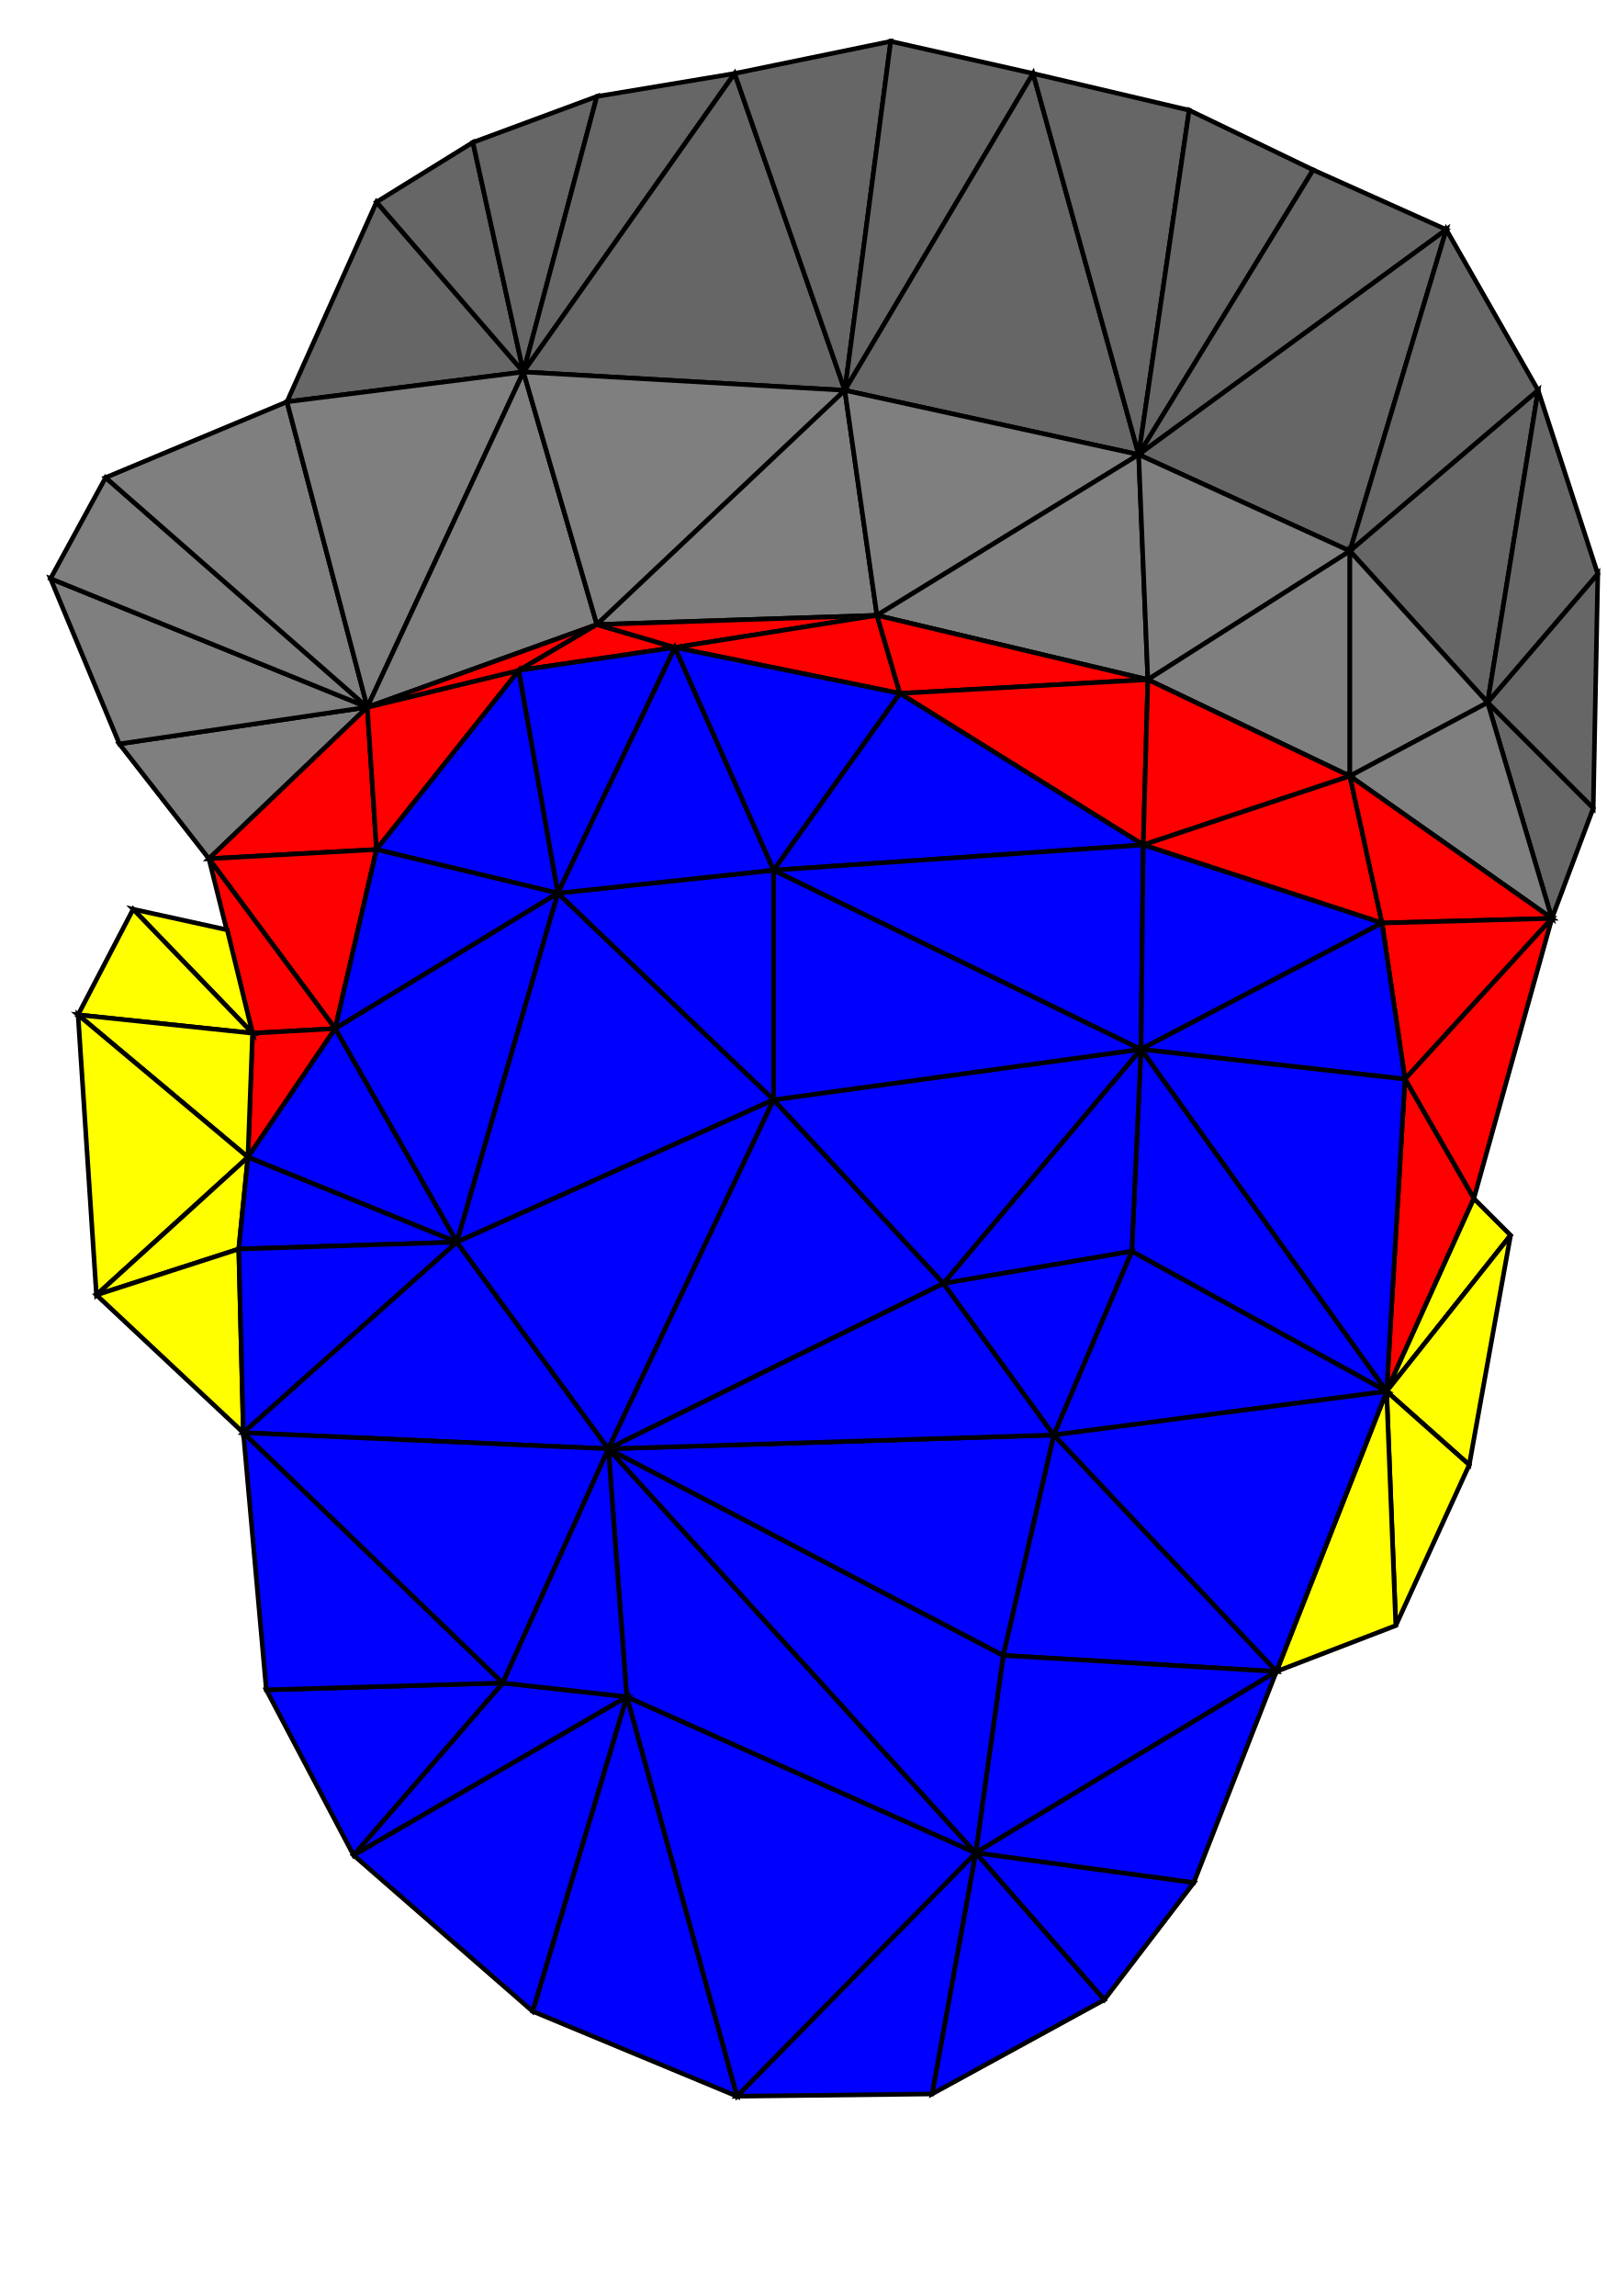
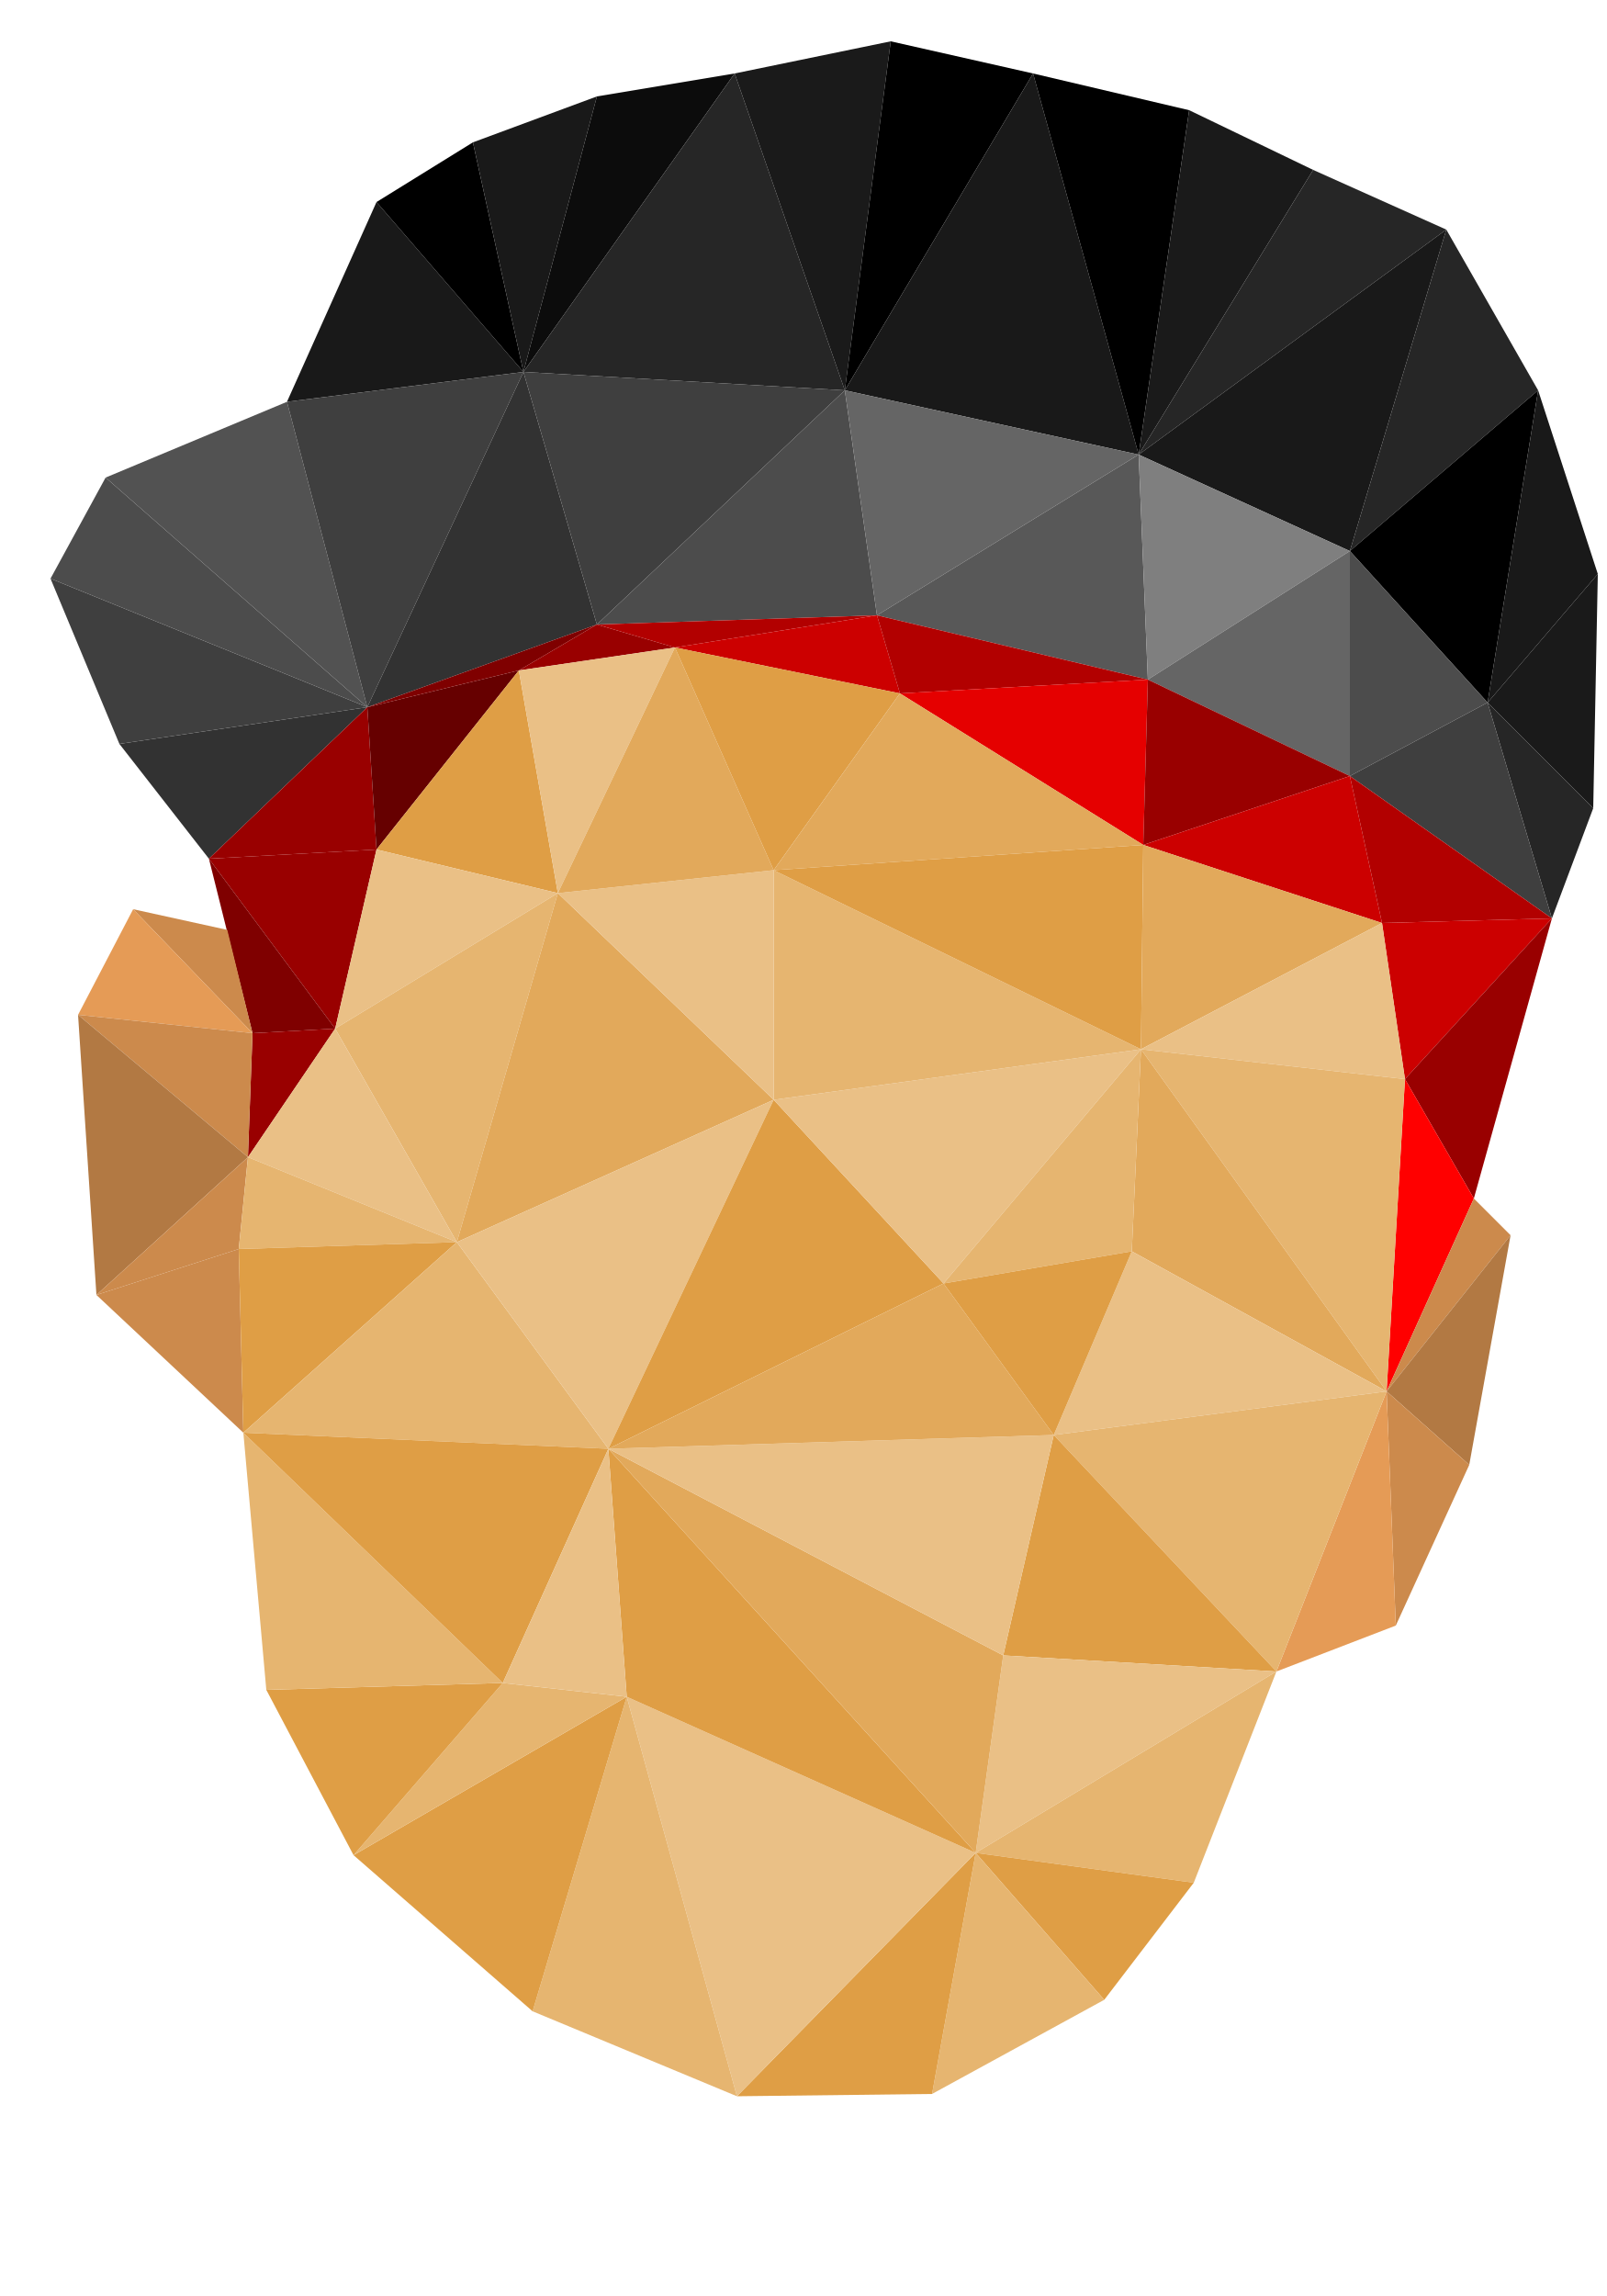
<svg xmlns="http://www.w3.org/2000/svg" width="700" height="1000">
  <g>
    <rect fill="#FFF" id="canvas_background" height="1002" width="702" y="-1" x="-1" />
    <g display="none" overflow="visible" y="0" x="0" height="100%" width="100%" id="canvasGrid">
      <rect fill="url(#gridpattern)" stroke-width="0" y="0" x="0" height="100%" width="100%" />
    </g>
  </g>
  <g>
-     <path d="M125 175 L164 88 L228 162 Z" fill="#666666" stroke="#000000" stroke-width="2" />
-     <path d="M164 88 L228 162 L206 62 Z" fill="#666666" stroke="#000000" stroke-width="2" />
-     <path d="M260 42 L228 162 L206 62 Z" fill="#666666" stroke="#000000" stroke-width="2" />
-     <path d="M260 42 L228 162 L320 32 Z" fill="#666666" stroke="#000000" stroke-width="2" />
-     <path d="M368 170 L228 162 L320 32 Z" fill="#666666" stroke="#000000" stroke-width="2" />
-     <path d="M368 170 L388 18 L320 32 Z" fill="#666666" stroke="#000000" stroke-width="2" />
-     <path d="M368 170 L388 18 L450 32 Z" fill="#666666" stroke="#000000" stroke-width="2" />
-     <path d="M368 170 L496 198 L450 32 Z" fill="#666666" stroke="#000000" stroke-width="2" />
-     <path d="M518 48 L496 198 L450 32 Z" fill="#666666" stroke="#000000" stroke-width="2" />
-     <path d="M518 48 L496 198 L572 74 Z" fill="#666666" stroke="#000000" stroke-width="2" />
-     <path d="M630 100 L496 198 L572 74 Z" fill="#666666" stroke="#000000" stroke-width="2" />
-     <path d="M630 100 L496 198 L588 240 Z" fill="#666666" stroke="#000000" stroke-width="2" />
-     <path d="M630 100 L670 170 L588 240 Z" fill="#666666" stroke="#000000" stroke-width="2" />
-     <path d="M648 306 L670 170 L588 240 Z" fill="#666666" stroke="#000000" stroke-width="2" />
-     <path d="M648 306 L670 170 L696 250 Z" fill="#666666" stroke="#000000" stroke-width="2" />
-     <path d="M648 306 L694 352 L696 250 Z" fill="#666666" stroke="#000000" stroke-width="2" />
-     <path d="M648 306 L694 352 L676 400 Z" fill="#666666" stroke="#000000" stroke-width="2" />
-     <path d="M91 374 L160 308 L52 324 Z" fill="#7f7f7f" stroke="#000000" stroke-width="2" />
-     <path d="M22 252 L160 308 L52 324 Z" fill="#7f7f7f" stroke="#000000" stroke-width="2" />
-     <path d="M22 252 L160 308 L46 208 Z" fill="#7f7f7f" stroke="#000000" stroke-width="2" />
-     <path d="M125 175 L160 308 L46 208 Z" fill="#7f7f7f" stroke="#000000" stroke-width="2" />
-     <path d="M125 175 L160 308 L228 162 Z" fill="#7f7f7f" stroke="#000000" stroke-width="2" />
-     <path d="M260 272 L160 308 L228 162 Z" fill="#7f7f7f" stroke="#000000" stroke-width="2" />
-     <path d="M260 272 L368 170 L228 162 Z" fill="#7f7f7f" stroke="#000000" stroke-width="2" />
-     <path d="M260 272 L368 170 L382 268 Z" fill="#7f7f7f" stroke="#000000" stroke-width="2" />
-     <path d="M496 198 L368 170 L382 268 Z" fill="#7f7f7f" stroke="#000000" stroke-width="2" />
-     <path d="M496 198 L500 296 L382 268 Z" fill="#7f7f7f" stroke="#000000" stroke-width="2" />
-     <path d="M496 198 L500 296 L588 240 Z" fill="#7f7f7f" stroke="#000000" stroke-width="2" />
-     <path d="M588 338 L500 296 L588 240 Z" fill="#7f7f7f" stroke="#000000" stroke-width="2" />
-     <path d="M588 338 L648 306 L588 240 Z" fill="#7f7f7f" stroke="#000000" stroke-width="2" />
-     <path d="M588 338 L648 306 L676 400 Z" fill="#7f7f7f" stroke="#000000" stroke-width="2" />
-     <path d="M91 374 L160 308 L164 370 Z" fill="#FF0000" stroke="#000000" stroke-width="2" />
-     <path d="M91 374 L146 448 L164 370 Z" fill="#FF0000" stroke="#000000" stroke-width="2" />
-     <path d="M91 374 L146 448 L110 450 Z" fill="#FF0000" stroke="#000000" stroke-width="2" />
-     <path d="M108 504 L146 448 L110 450 Z" fill="#FF0000" stroke="#000000" stroke-width="2" />
-     <path d="M226 292 L160 308 L164 370 Z" fill="#FF0000" stroke="#000000" stroke-width="2" />
-     <path d="M226 292 L160 308 L260 272 Z" fill="#FF0000" stroke="#000000" stroke-width="2" />
-     <path d="M226 292 L294 282 L260 272 Z" fill="#FF0000" stroke="#000000" stroke-width="2" />
-     <path d="M382 268 L294 282 L260 272 Z" fill="#FF0000" stroke="#000000" stroke-width="2" />
-     <path d="M382 268 L294 282 L392 302 Z" fill="#FF0000" stroke="#000000" stroke-width="2" />
-     <path d="M382 268 L500 296 L392 302 Z" fill="#FF0000" stroke="#000000" stroke-width="2" />
-     <path d="M498 368 L500 296 L392 302 Z" fill="#FF0000" stroke="#000000" stroke-width="2" />
-     <path d="M498 368 L500 296 L588 338 Z" fill="#FF0000" stroke="#000000" stroke-width="2" />
-     <path d="M498 368 L602 402 L588 338 Z" fill="#FF0000" stroke="#000000" stroke-width="2" />
-     <path d="M676 400 L602 402 L588 338 Z" fill="#FF0000" stroke="#000000" stroke-width="2" />
-     <path d="M676 400 L602 402 L612 470 Z" fill="#FF0000" stroke="#000000" stroke-width="2" />
-     <path d="M676 400 L642 522 L612 470 Z" fill="#FF0000" stroke="#000000" stroke-width="2" />
-     <path d="M604 606 L642 522 L612 470 Z" fill="#FF0000" stroke="#000000" stroke-width="2" />
-     <path d="M58 396 L110 450 L99 405 Z" fill="#ffff00" stroke="#000000" stroke-width="2" />
-     <path d="M58 396 L110 450 L34 442 Z" fill="#ffff00" stroke="#000000" stroke-width="2" />
-     <path d="M110 450 L108 504 L34 442 Z" fill="#ffff00" stroke="#000000" stroke-width="2" />
-     <path d="M42 564 L108 504 L34 442 Z" fill="#ffff00" stroke="#000000" stroke-width="2" />
-     <path d="M42 564 L108 504 L104 544 Z" fill="#ffff00" stroke="#000000" stroke-width="2" />
-     <path d="M42 564 L106 624 L104 544 Z" fill="#ffff00" stroke="#000000" stroke-width="2" />
-     <path d="M604 606 L642 522 L658 538 Z" fill="#ffff00" stroke="#000000" stroke-width="2" />
-     <path d="M604 606 L640 638 L658 538 Z" fill="#ffff00" stroke="#000000" stroke-width="2" />
-     <path d="M604 606 L640 638 L608 708 Z" fill="#ffff00" stroke="#000000" stroke-width="2" />
-     <path d="M604 606 L556 728 L608 708 Z" fill="#ffff00" stroke="#000000" stroke-width="2" />
-     <path d="M226 292 L243 389 L164 370 Z" fill="#0000FF" stroke="#000000" stroke-width="2" />
-     <path d="M226 292 L243 389 L294 282 Z" fill="#0000FF" stroke="#000000" stroke-width="2" />
-     <path d="M146 448 L243 389 L164 370 Z" fill="#0000FF" stroke="#000000" stroke-width="2" />
-     <path d="M146 448 L243 389 L199 541 Z" fill="#0000FF" stroke="#000000" stroke-width="2" />
-     <path d="M146 448 L108 504 L199 541 Z" fill="#0000FF" stroke="#000000" stroke-width="2" />
-     <path d="M104 544 L108 504 L199 541 Z" fill="#0000FF" stroke="#000000" stroke-width="2" />
-     <path d="M104 544 L106 624 L199 541 Z" fill="#0000FF" stroke="#000000" stroke-width="2" />
-     <path d="M337 479 L243 389 L199 541 Z" fill="#0000FF" stroke="#000000" stroke-width="2" />
-     <path d="M265 631 L106 624 L199 541 Z" fill="#0000FF" stroke="#000000" stroke-width="2" />
-     <path d="M265 631 L337 479 L199 541 Z" fill="#0000FF" stroke="#000000" stroke-width="2" />
-     <path d="M265 631 L337 479 L411 559 Z" fill="#0000FF" stroke="#000000" stroke-width="2" />
-     <path d="M497 457 L337 479 L411 559 Z" fill="#0000FF" stroke="#000000" stroke-width="2" />
-     <path d="M497 457 L337 479 L337 379 Z" fill="#0000FF" stroke="#000000" stroke-width="2" />
-     <path d="M243 389 L337 479 L337 379 Z" fill="#0000FF" stroke="#000000" stroke-width="2" />
-     <path d="M243 389 L294 282 L337 379 Z" fill="#0000FF" stroke="#000000" stroke-width="2" />
-     <path d="M392 302 L294 282 L337 379 Z" fill="#0000FF" stroke="#000000" stroke-width="2" />
-     <path d="M392 302 L498 368 L337 379 Z" fill="#0000FF" stroke="#000000" stroke-width="2" />
-     <path d="M497 457 L498 368 L337 379 Z" fill="#0000FF" stroke="#000000" stroke-width="2" />
-     <path d="M497 457 L498 368 L602 402 Z" fill="#0000FF" stroke="#000000" stroke-width="2" />
-     <path d="M497 457 L612 470 L602 402 Z" fill="#0000FF" stroke="#000000" stroke-width="2" />
-     <path d="M497 457 L612 470 L604 606 Z" fill="#0000FF" stroke="#000000" stroke-width="2" />
-     <path d="M497 457 L493 545 L604 606 Z" fill="#0000FF" stroke="#000000" stroke-width="2" />
-     <path d="M497 457 L493 545 L411 559 Z" fill="#0000FF" stroke="#000000" stroke-width="2" />
-     <path d="M459 625 L493 545 L604 606 Z" fill="#0000FF" stroke="#000000" stroke-width="2" />
-     <path d="M459 625 L556 728 L604 606 Z" fill="#0000FF" stroke="#000000" stroke-width="2" />
-     <path d="M459 625 L556 728 L437 721 Z" fill="#0000FF" stroke="#000000" stroke-width="2" />
-     <path d="M425 807 L556 728 L437 721 Z" fill="#0000FF" stroke="#000000" stroke-width="2" />
-     <path d="M425 807 L556 728 L520 820 Z" fill="#0000FF" stroke="#000000" stroke-width="2" />
-     <path d="M425 807 L481 871 L520 820 Z" fill="#0000FF" stroke="#000000" stroke-width="2" />
-     <path d="M425 807 L481 871 L406 912 Z" fill="#0000FF" stroke="#000000" stroke-width="2" />
-     <path d="M425 807 L321 913 L406 912 Z" fill="#0000FF" stroke="#000000" stroke-width="2" />
-     <path d="M425 807 L321 913 L273 739 Z" fill="#0000FF" stroke="#000000" stroke-width="2" />
-     <path d="M425 807 L265 631 L273 739 Z" fill="#0000FF" stroke="#000000" stroke-width="2" />
-     <path d="M425 807 L265 631 L437 721 Z" fill="#0000FF" stroke="#000000" stroke-width="2" />
-     <path d="M459 625 L265 631 L437 721 Z" fill="#0000FF" stroke="#000000" stroke-width="2" />
-     <path d="M459 625 L265 631 L411 559 Z" fill="#0000FF" stroke="#000000" stroke-width="2" />
-     <path d="M459 625 L493 545 L411 559 Z" fill="#0000FF" stroke="#000000" stroke-width="2" />
-     <path d="M232 876 L321 913 L273 739 Z" fill="#0000FF" stroke="#000000" stroke-width="2" />
-     <path d="M232 876 L154 808 L273 739 Z" fill="#0000FF" stroke="#000000" stroke-width="2" />
-     <path d="M219 733 L154 808 L273 739 Z" fill="#0000FF" stroke="#000000" stroke-width="2" />
-     <path d="M219 733 L154 808 L116 736 Z" fill="#0000FF" stroke="#000000" stroke-width="2" />
-     <path d="M219 733 L106 624 L116 736 Z" fill="#0000FF" stroke="#000000" stroke-width="2" />
-     <path d="M219 733 L106 624 L265 631 Z" fill="#0000FF" stroke="#000000" stroke-width="2" />
-     <path d="M219 733 L273 739 L265 631 Z" fill="#0000FF" stroke="#000000" stroke-width="2" />
+     <path d="M125 175 L164 88 L228 162 Z" fill="#191919" />
+     <path d="M164 88 L228 162 L206 62 Z" fill="#000000" />
+     <path d="M260 42 L228 162 L206 62 Z" fill="#191919" />
+     <path d="M260 42 L228 162 L320 32 Z" fill="#0c0c0c" />
+     <path d="M368 170 L228 162 L320 32 Z" fill="#262626" />
+     <path d="M368 170 L388 18 L320 32 Z" fill="#1a1a1a" />
+     <path d="M368 170 L388 18 L450 32 Z" fill="#000000" />
+     <path d="M368 170 L496 198 L450 32 Z" fill="#191919" />
+     <path d="M518 48 L496 198 L450 32 Z" fill="#000000" />
+     <path d="M518 48 L496 198 L572 74 Z" fill="#1a1a1a" />
+     <path d="M630 100 L496 198 L572 74 Z" fill="#262626" />
+     <path d="M630 100 L496 198 L588 240 Z" fill="#191919" />
+     <path d="M630 100 L670 170 L588 240 Z" fill="#262626" />
+     <path d="M648 306 L670 170 L588 240 Z" fill="#000000" />
+     <path d="M648 306 L670 170 L696 250 Z" fill="#191919" />
+     <path d="M648 306 L694 352 L696 250 Z" fill="#1a1a1a" />
+     <path d="M648 306 L694 352 L676 400 Z" fill="#262626" />
+     <path d="M91 374 L160 308 L52 324 Z" fill="#323232" />
+     <path d="M22 252 L160 308 L52 324 Z" fill="#3f3f3f" />
+     <path d="M22 252 L160 308 L46 208 Z" fill="#4c4c4c" />
+     <path d="M125 175 L160 308 L46 208 Z" fill="#525252" />
+     <path d="M125 175 L160 308 L228 162 Z" fill="#3f3f3f" />
+     <path d="M260 272 L160 308 L228 162 Z" fill="#323232" />
+     <path d="M260 272 L368 170 L228 162 Z" fill="#3f3f3f" />
+     <path d="M260 272 L368 170 L382 268 Z" fill="#4c4c4c" />
+     <path d="M496 198 L368 170 L382 268 Z" fill="#656565" />
+     <path d="M496 198 L500 296 L382 268 Z" fill="#585858" />
+     <path d="M496 198 L500 296 L588 240 Z" fill="#7f7f7f" />
+     <path d="M588 338 L500 296 L588 240 Z" fill="#656565" />
+     <path d="M588 338 L648 306 L588 240 Z" fill="#4c4c4c" />
+     <path d="M588 338 L648 306 L676 400 Z" fill="#3f3f3f" />
+     <path d="M91 374 L160 308 L164 370 Z" fill="#990000" />
+     <path d="M91 374 L146 448 L164 370 Z" fill="#990000" />
+     <path d="M91 374 L146 448 L110 450 Z" fill="#7f0000" />
+     <path d="M108 504 L146 448 L110 450 Z" fill="#990000" />
+     <path d="M226 292 L160 308 L164 370 Z" fill="#660000" />
+     <path d="M226 292 L160 308 L260 272 Z" fill="#7f0000" />
+     <path d="M226 292 L294 282 L260 272 Z" fill="#990000" />
+     <path d="M382 268 L294 282 L260 272 Z" fill="#b20000" />
+     <path d="M382 268 L294 282 L392 302 Z" fill="#cc0000" />
+     <path d="M382 268 L500 296 L392 302 Z" fill="#b20000" />
+     <path d="M498 368 L500 296 L392 302 Z" fill="#e50000" />
+     <path d="M498 368 L500 296 L588 338 Z" fill="#990000" />
+     <path d="M498 368 L602 402 L588 338 Z" fill="#cc0000" />
+     <path d="M676 400 L602 402 L588 338 Z" fill="#b20000" />
+     <path d="M676 400 L602 402 L612 470 Z" fill="#cc0000" />
+     <path d="M676 400 L642 522 L612 470 Z" fill="#990000" />
+     <path d="M604 606 L642 522 L612 470 Z" fill="#FF0000" />
+     <path d="M58 396 L110 450 L99 405 Z" fill="#cc8a4c" />
+     <path d="M58 396 L110 450 L34 442 Z" fill="#e59b56" />
+     <path d="M110 450 L108 504 L34 442 Z" fill="#cc8a4c" />
+     <path d="M42 564 L108 504 L34 442 Z" fill="#b27943" />
+     <path d="M42 564 L108 504 L104 544 Z" fill="#cc8a4c" />
+     <path d="M42 564 L106 624 L104 544 Z" fill="#cc8a4c" />
+     <path d="M604 606 L642 522 L658 538 Z" fill="#cc8a4c" />
+     <path d="M604 606 L640 638 L658 538 Z" fill="#b27943" />
+     <path d="M604 606 L640 638 L608 708 Z" fill="#cc8a4c" />
+     <path d="M604 606 L556 728 L608 708 Z" fill="#e59b56" />
+     <path d="M226 292 L243 389 L164 370 Z" fill="#df9e45" />
+     <path d="M226 292 L243 389 L294 282 Z" fill="#eac086" />
+     <path d="M146 448 L243 389 L164 370 Z" fill="#eac086" />
+     <path d="M146 448 L243 389 L199 541 Z" fill="#e6b570" />
+     <path d="M146 448 L108 504 L199 541 Z" fill="#eac086" />
+     <path d="M104 544 L108 504 L199 541 Z" fill="#e6b570" />
+     <path d="M104 544 L106 624 L199 541 Z" fill="#df9e45" />
+     <path d="M337 479 L243 389 L199 541 Z" fill="#e2a95b" />
+     <path d="M265 631 L106 624 L199 541 Z" fill="#e6b570" />
+     <path d="M265 631 L337 479 L199 541 Z" fill="#eac086" />
+     <path d="M265 631 L337 479 L411 559 Z" fill="#df9e45" />
+     <path d="M497 457 L337 479 L411 559 Z" fill="#eac086" />
+     <path d="M497 457 L337 479 L337 379 Z" fill="#e6b570" />
+     <path d="M243 389 L337 479 L337 379 Z" fill="#eac086" />
+     <path d="M243 389 L294 282 L337 379 Z" fill="#e2a95b" />
+     <path d="M392 302 L294 282 L337 379 Z" fill="#df9e45" />
+     <path d="M392 302 L498 368 L337 379 Z" fill="#e2a95b" />
+     <path d="M497 457 L498 368 L337 379 Z" fill="#df9e45" />
+     <path d="M497 457 L498 368 L602 402 Z" fill="#e2a95b" />
+     <path d="M497 457 L612 470 L602 402 Z" fill="#eac086" />
+     <path d="M497 457 L612 470 L604 606 Z" fill="#e6b570" />
+     <path d="M497 457 L493 545 L604 606 Z" fill="#e2a95b" />
+     <path d="M497 457 L493 545 L411 559 Z" fill="#e6b570" />
+     <path d="M459 625 L493 545 L604 606 Z" fill="#eac086" />
+     <path d="M459 625 L556 728 L604 606 Z" fill="#e6b570" />
+     <path d="M459 625 L556 728 L437 721 Z" fill="#df9e45" />
+     <path d="M425 807 L556 728 L437 721 Z" fill="#eac086" />
+     <path d="M425 807 L556 728 L520 820 Z" fill="#e6b570" />
+     <path d="M425 807 L481 871 L520 820 Z" fill="#df9e45" />
+     <path d="M425 807 L481 871 L406 912 Z" fill="#e6b570" />
+     <path d="M425 807 L321 913 L406 912 Z" fill="#df9e45" />
+     <path d="M425 807 L321 913 L273 739 Z" fill="#eac086" />
+     <path d="M425 807 L265 631 L273 739 Z" fill="#df9e45" />
+     <path d="M425 807 L265 631 L437 721 Z" fill="#e2a95b" />
+     <path d="M459 625 L265 631 L437 721 Z" fill="#eac086" />
+     <path d="M459 625 L265 631 L411 559 Z" fill="#e2a95b" />
+     <path d="M459 625 L493 545 L411 559 Z" fill="#df9e45" />
+     <path d="M232 876 L321 913 L273 739 Z" fill="#e6b570" />
+     <path d="M232 876 L154 808 L273 739 Z" fill="#df9e45" />
+     <path d="M219 733 L154 808 L273 739 Z" fill="#e6b570" />
+     <path d="M219 733 L154 808 L116 736 Z" fill="#df9e45" />
+     <path d="M219 733 L106 624 L116 736 Z" fill="#e6b570" />
+     <path d="M219 733 L106 624 L265 631 Z" fill="#df9e45" />
+     <path d="M219 733 L273 739 L265 631 Z" fill="#eac086" />
  </g>
</svg>
